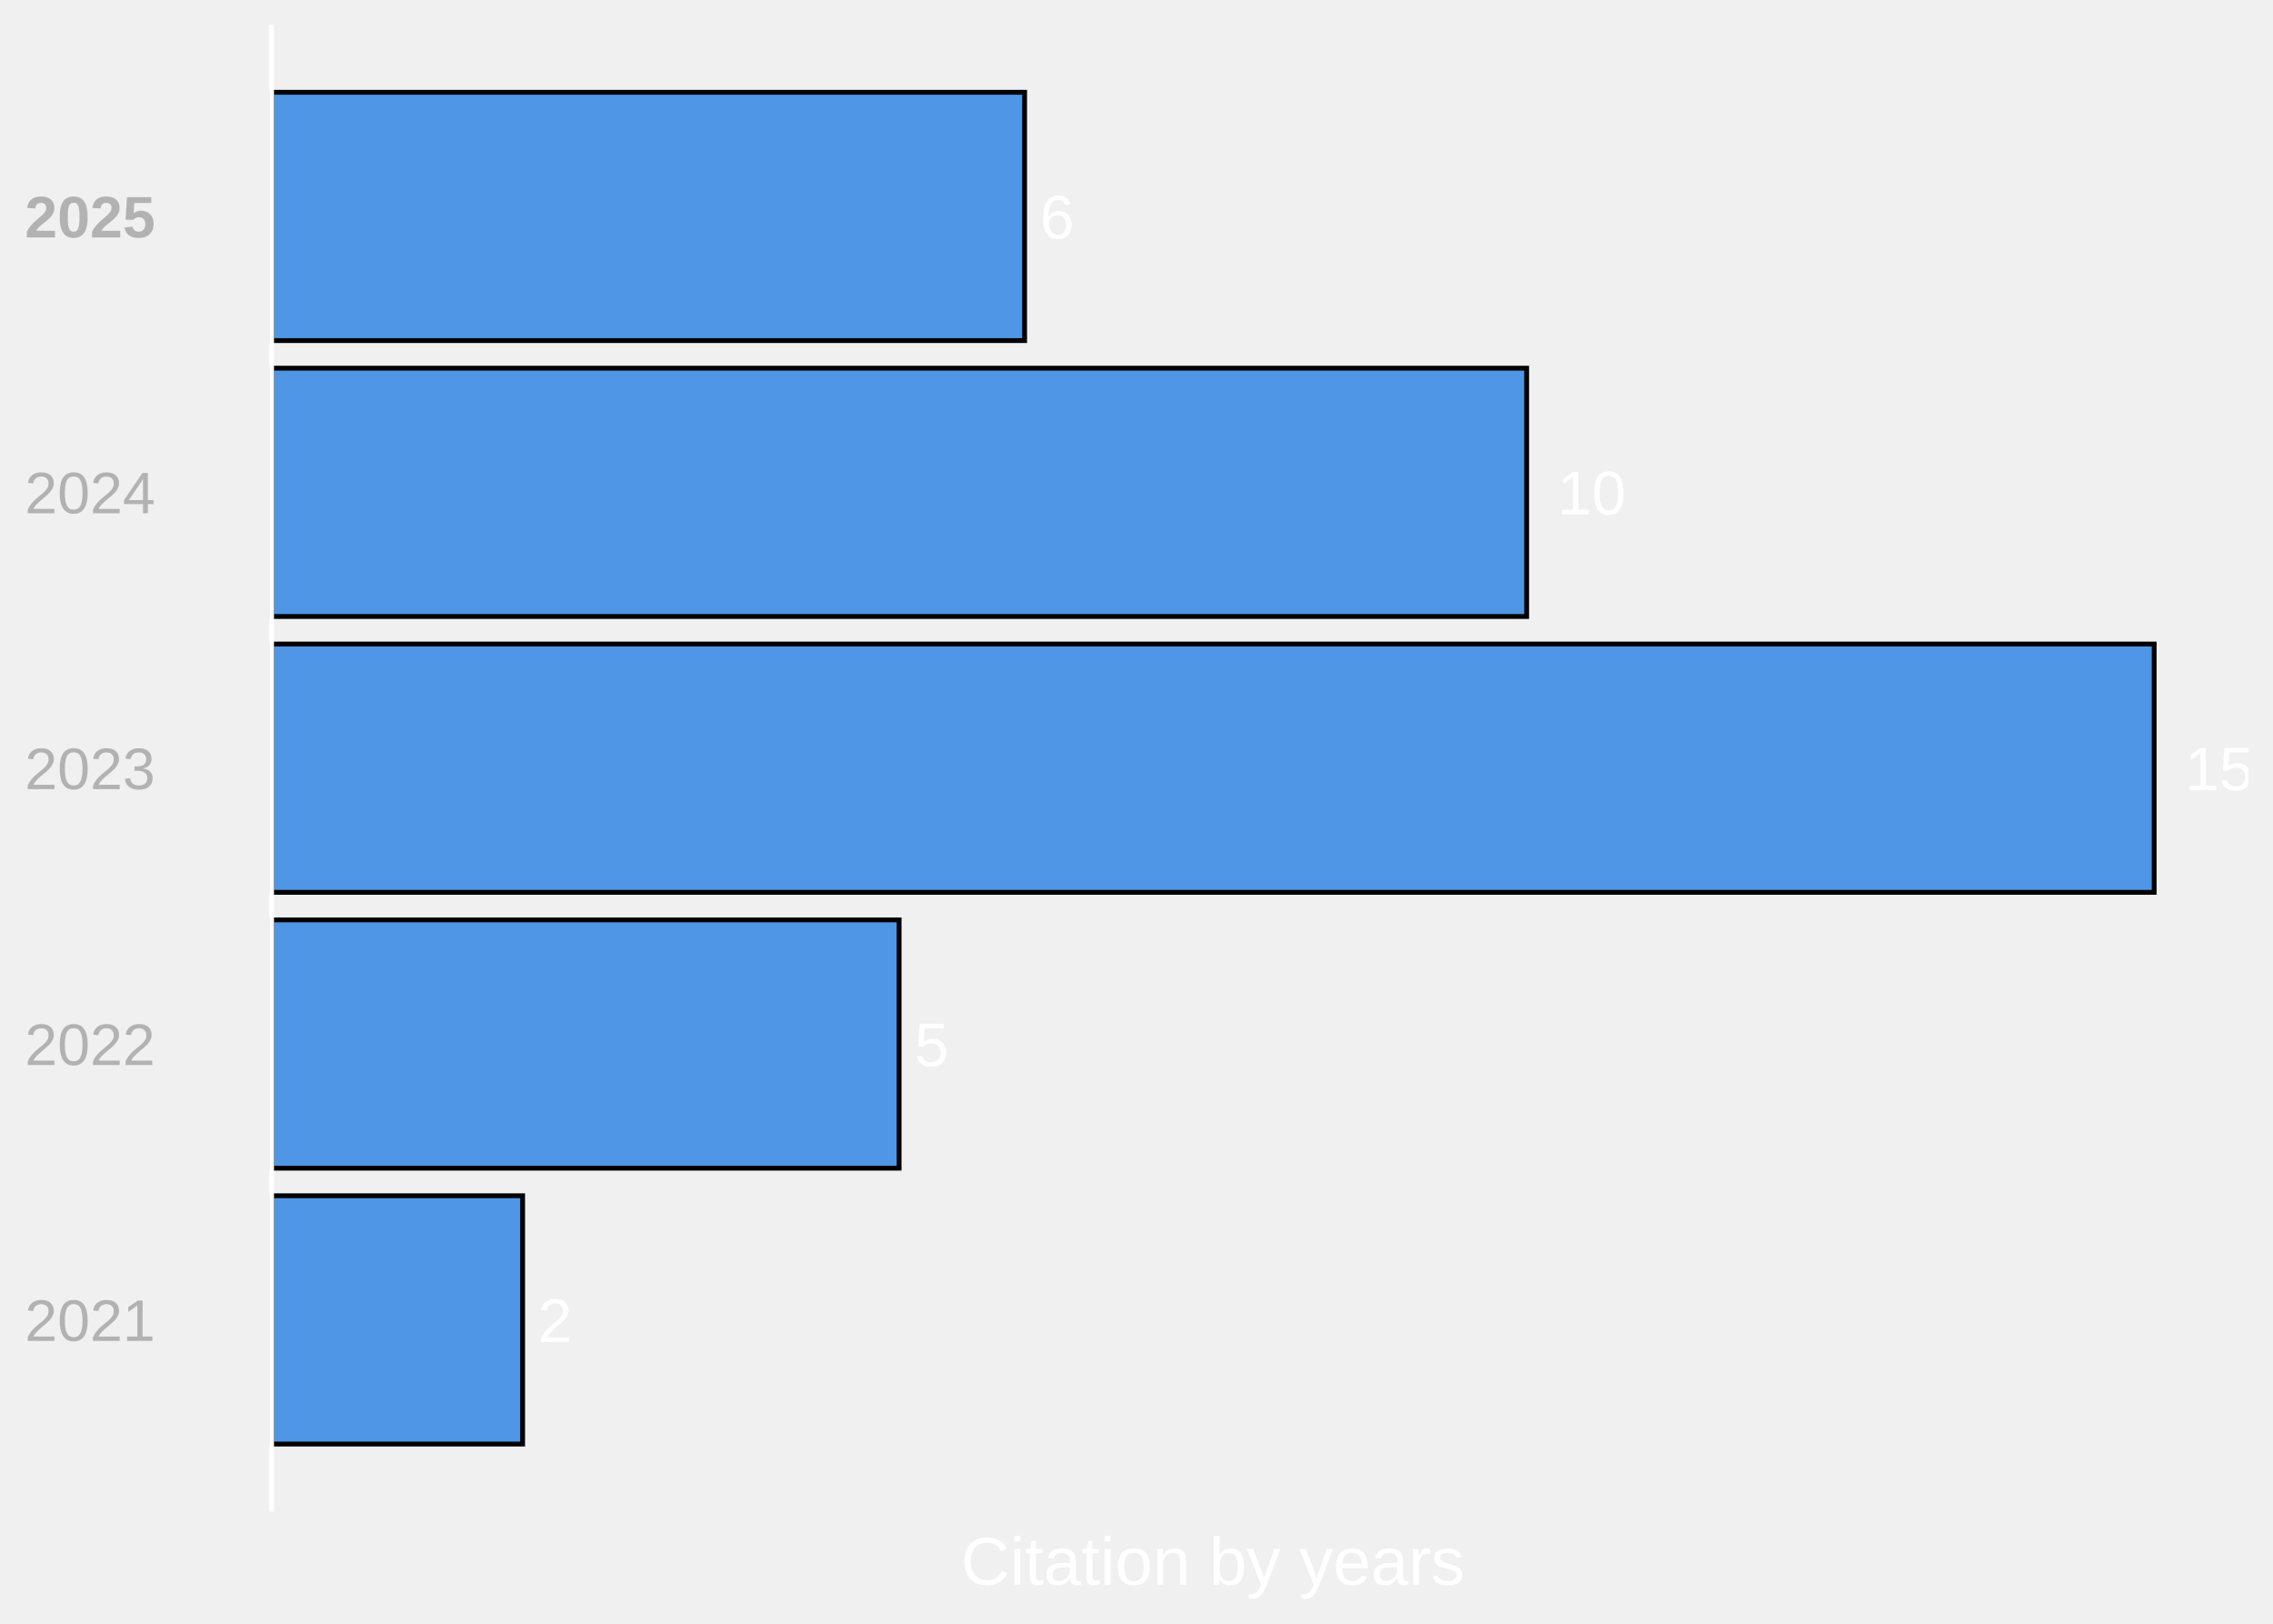
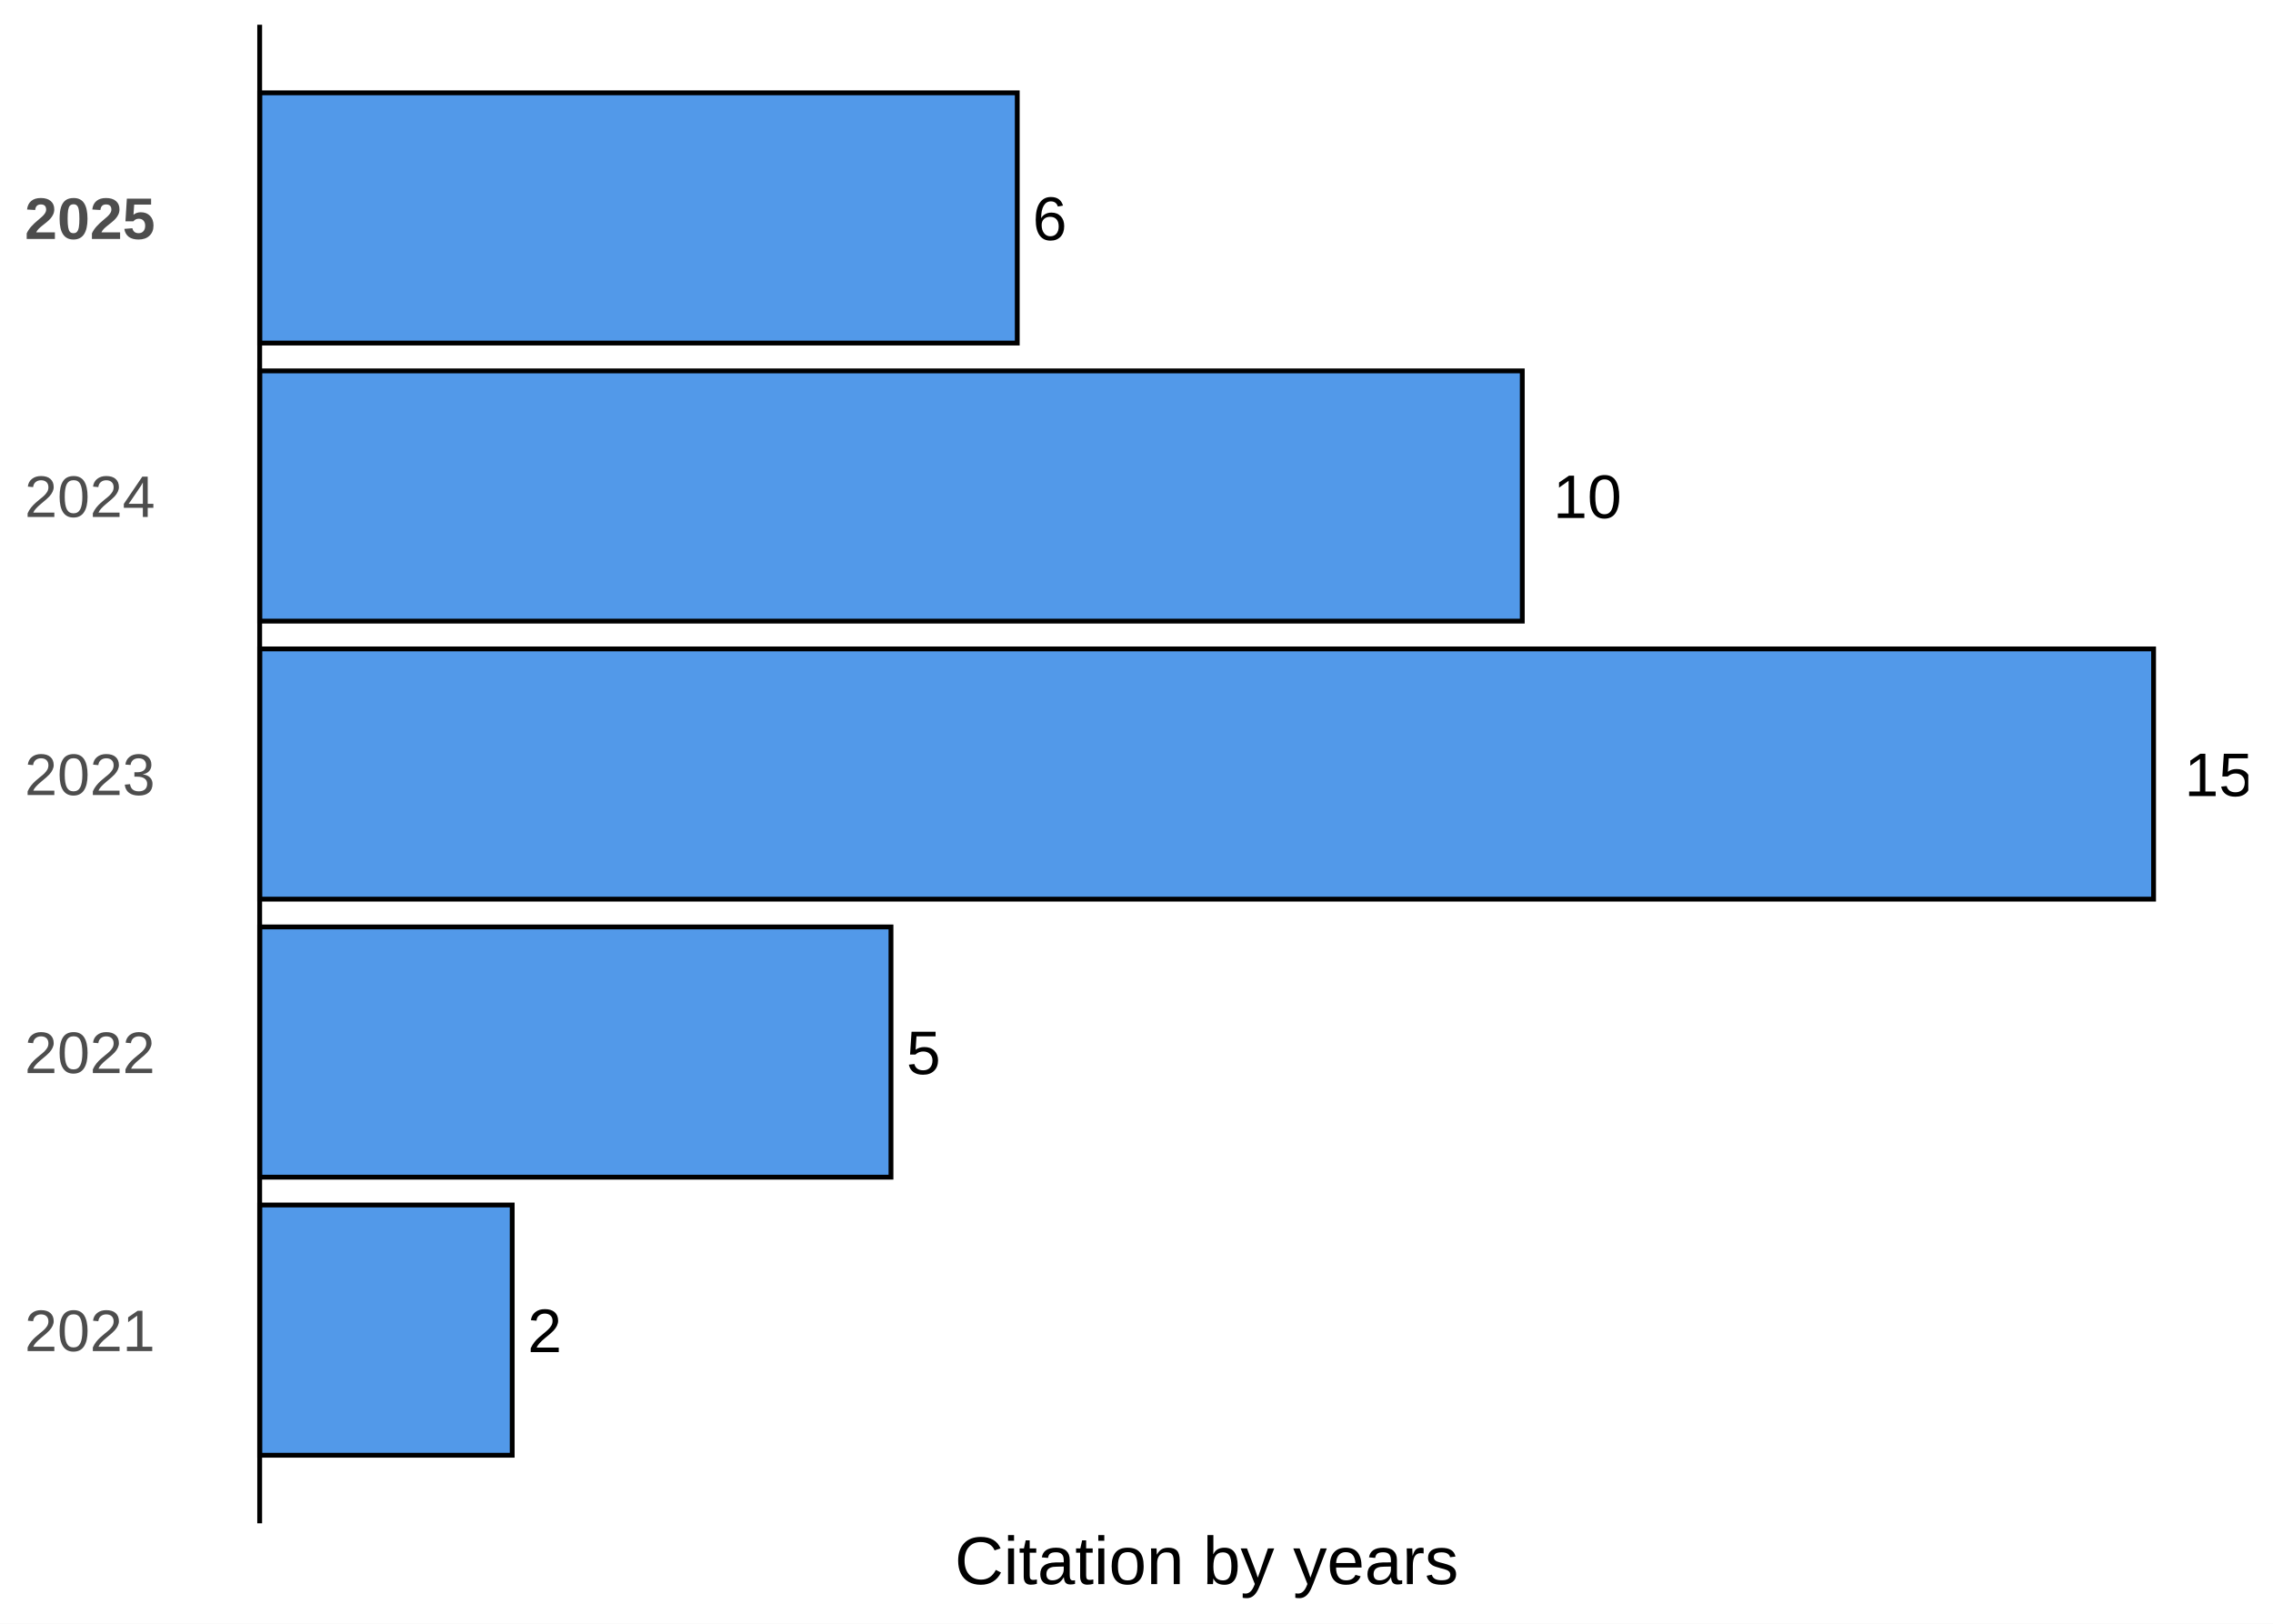
<svg xmlns="http://www.w3.org/2000/svg" width="504.00pt" height="360.00pt" viewBox="0 0 504.00 360.00">
  <g class="svglite">
    <defs>
      <style type="text/css">
    .svglite line, .svglite polyline, .svglite polygon, .svglite path, .svglite rect, .svglite circle {
      fill: none;
      stroke: #000000;
      stroke-linecap: round;
      stroke-linejoin: round;
      stroke-miterlimit: 10.00;
    }
    .svglite text {
      white-space: pre;
    }
    .svglite g.glyphgroup path {
      fill: inherit;
      stroke: none;
    }
  </style>
    </defs>
-     <rect width="100%" height="100%" style="stroke: none; fill: none;" />
+     <rect width="100%" height="100%" style="stroke: none; fill: #FFFFFF;" />
    <defs>
      <clipPath id="cpMC4wMHw1MDQuMDB8MC4wMHwzNjAuMDA=">
        <rect x="0.00" y="0.00" width="504.00" height="360.00" />
      </clipPath>
    </defs>
    <g clip-path="url(#cpMC4wMHw1MDQuMDB8MC4wMHwzNjAuMDA=)">
</g>
    <defs>
-       <clipPath id="cpMzkuMzV8NDk4LjUyfDUuNDh8MzM1LjE0">
-         <rect x="39.35" y="5.48" width="459.17" height="329.66" />
+       <clipPath id="cpMzYuNTh8NDk4LjUyfDUuNDh8MzM3Ljc0">
+         <rect x="36.58" y="5.48" width="461.94" height="332.26" />
      </clipPath>
    </defs>
-     <g clip-path="url(#cpMzkuMzV8NDk4LjUyfDUuNDh8MzM1LjE0)">
-       <rect x="60.22" y="265.11" width="55.66" height="55.05" style="stroke-width: 1.07; stroke-linecap: butt; stroke-linejoin: miter; fill: #2780E3; fill-opacity: 0.80;" />
-       <rect x="60.22" y="203.95" width="139.14" height="55.05" style="stroke-width: 1.07; stroke-linecap: butt; stroke-linejoin: miter; fill: #2780E3; fill-opacity: 0.80;" />
-       <rect x="60.22" y="142.79" width="417.43" height="55.05" style="stroke-width: 1.07; stroke-linecap: butt; stroke-linejoin: miter; fill: #2780E3; fill-opacity: 0.80;" />
-       <rect x="60.22" y="81.63" width="278.29" height="55.05" style="stroke-width: 1.07; stroke-linecap: butt; stroke-linejoin: miter; fill: #2780E3; fill-opacity: 0.80;" />
-       <rect x="60.22" y="20.46" width="166.97" height="55.05" style="stroke-width: 1.07; stroke-linecap: butt; stroke-linejoin: miter; fill: #2780E3; fill-opacity: 0.80;" />
-       <text x="119.29" y="297.52" style="font-size: 13.66px;fill: #FFFFFF; font-family: &quot;Arial&quot;;" textLength="7.59px" lengthAdjust="spacingAndGlyphs">2</text>
-       <text x="202.78" y="236.36" style="font-size: 13.66px;fill: #FFFFFF; font-family: &quot;Arial&quot;;" textLength="7.59px" lengthAdjust="spacingAndGlyphs">5</text>
-       <text x="484.48" y="175.20" style="font-size: 13.66px;fill: #FFFFFF; font-family: &quot;Arial&quot;;" textLength="15.19px" lengthAdjust="spacingAndGlyphs">15</text>
-       <text x="345.34" y="114.04" style="font-size: 13.66px;fill: #FFFFFF; font-family: &quot;Arial&quot;;" textLength="15.19px" lengthAdjust="spacingAndGlyphs">10</text>
-       <text x="230.61" y="52.88" style="font-size: 13.66px;fill: #FFFFFF; font-family: &quot;Arial&quot;;" textLength="7.59px" lengthAdjust="spacingAndGlyphs">6</text>
-       <line x1="60.22" y1="335.14" x2="60.22" y2="5.48" style="stroke-width: 1.07; stroke: #FFFFFF; stroke-linecap: butt;" />
+     <g clip-path="url(#cpMzYuNTh8NDk4LjUyfDUuNDh8MzM3Ljc0)">
+       <rect x="57.58" y="267.16" width="55.99" height="55.48" style="stroke-width: 1.07; stroke-linecap: butt; stroke-linejoin: miter; fill: #2780E3; fill-opacity: 0.80;" />
+       <rect x="57.58" y="205.51" width="139.98" height="55.48" style="stroke-width: 1.07; stroke-linecap: butt; stroke-linejoin: miter; fill: #2780E3; fill-opacity: 0.80;" />
+       <rect x="57.58" y="143.87" width="419.94" height="55.48" style="stroke-width: 1.07; stroke-linecap: butt; stroke-linejoin: miter; fill: #2780E3; fill-opacity: 0.80;" />
+       <rect x="57.58" y="82.23" width="279.96" height="55.48" style="stroke-width: 1.07; stroke-linecap: butt; stroke-linejoin: miter; fill: #2780E3; fill-opacity: 0.80;" />
+       <rect x="57.58" y="20.58" width="167.98" height="55.48" style="stroke-width: 1.07; stroke-linecap: butt; stroke-linejoin: miter; fill: #2780E3; fill-opacity: 0.80;" />
+       <text x="116.99" y="299.78" style="font-size: 13.66px; font-family: &quot;Arial&quot;;" textLength="7.59px" lengthAdjust="spacingAndGlyphs">2</text>
+       <text x="200.98" y="238.14" style="font-size: 13.66px; font-family: &quot;Arial&quot;;" textLength="7.59px" lengthAdjust="spacingAndGlyphs">5</text>
+       <text x="484.36" y="176.50" style="font-size: 13.66px; font-family: &quot;Arial&quot;;" textLength="15.19px" lengthAdjust="spacingAndGlyphs">15</text>
+       <text x="344.38" y="114.85" style="font-size: 13.66px; font-family: &quot;Arial&quot;;" textLength="15.19px" lengthAdjust="spacingAndGlyphs">10</text>
+       <text x="228.97" y="53.21" style="font-size: 13.66px; font-family: &quot;Arial&quot;;" textLength="7.59px" lengthAdjust="spacingAndGlyphs">6</text>
+       <line x1="57.58" y1="337.74" x2="57.58" y2="5.48" style="stroke-width: 1.07; stroke-linecap: butt;" />
    </g>
    <g clip-path="url(#cpMC4wMHw1MDQuMDB8MC4wMHwzNjAuMDA=)">
-       <text x="34.42" y="297.29" text-anchor="end" style="font-size: 13.00px;fill: #B2B2B2; font-family: &quot;Arial&quot;;" textLength="28.94px" lengthAdjust="spacingAndGlyphs">2021</text>
-       <text x="34.42" y="236.12" text-anchor="end" style="font-size: 13.00px;fill: #B2B2B2; font-family: &quot;Arial&quot;;" textLength="28.94px" lengthAdjust="spacingAndGlyphs">2022</text>
-       <text x="34.42" y="174.96" text-anchor="end" style="font-size: 13.00px;fill: #B2B2B2; font-family: &quot;Arial&quot;;" textLength="28.94px" lengthAdjust="spacingAndGlyphs">2023</text>
-       <text x="34.42" y="113.80" text-anchor="end" style="font-size: 13.00px;fill: #B2B2B2; font-family: &quot;Arial&quot;;" textLength="28.94px" lengthAdjust="spacingAndGlyphs">2024</text>
-       <text x="34.42" y="52.64" text-anchor="end" style="font-size: 13.00px; font-weight: bold;fill: #B2B2B2; font-family: &quot;Arial&quot;;" textLength="28.94px" lengthAdjust="spacingAndGlyphs">2025</text>
-       <text x="268.93" y="351.36" text-anchor="middle" style="font-size: 15.00px;fill: #FFFFFF; font-family: &quot;Arial&quot;;" textLength="111.73px" lengthAdjust="spacingAndGlyphs">Citation by years</text>
+       <text x="34.39" y="299.55" text-anchor="end" style="font-size: 13.00px;fill: #4D4D4D; font-family: &quot;Arial&quot;;" textLength="28.94px" lengthAdjust="spacingAndGlyphs">2021</text>
+       <text x="34.39" y="237.91" text-anchor="end" style="font-size: 13.00px;fill: #4D4D4D; font-family: &quot;Arial&quot;;" textLength="28.94px" lengthAdjust="spacingAndGlyphs">2022</text>
+       <text x="34.39" y="176.26" text-anchor="end" style="font-size: 13.00px;fill: #4D4D4D; font-family: &quot;Arial&quot;;" textLength="28.94px" lengthAdjust="spacingAndGlyphs">2023</text>
+       <text x="34.39" y="114.62" text-anchor="end" style="font-size: 13.00px;fill: #4D4D4D; font-family: &quot;Arial&quot;;" textLength="28.94px" lengthAdjust="spacingAndGlyphs">2024</text>
+       <text x="34.39" y="52.98" text-anchor="end" style="font-size: 13.00px; font-weight: bold;fill: #4D4D4D; font-family: &quot;Arial&quot;;" textLength="28.94px" lengthAdjust="spacingAndGlyphs">2025</text>
+       <text x="267.55" y="351.22" text-anchor="middle" style="font-size: 15.00px; font-family: &quot;Arial&quot;;" textLength="111.73px" lengthAdjust="spacingAndGlyphs">Citation by years</text>
    </g>
  </g>
</svg>
